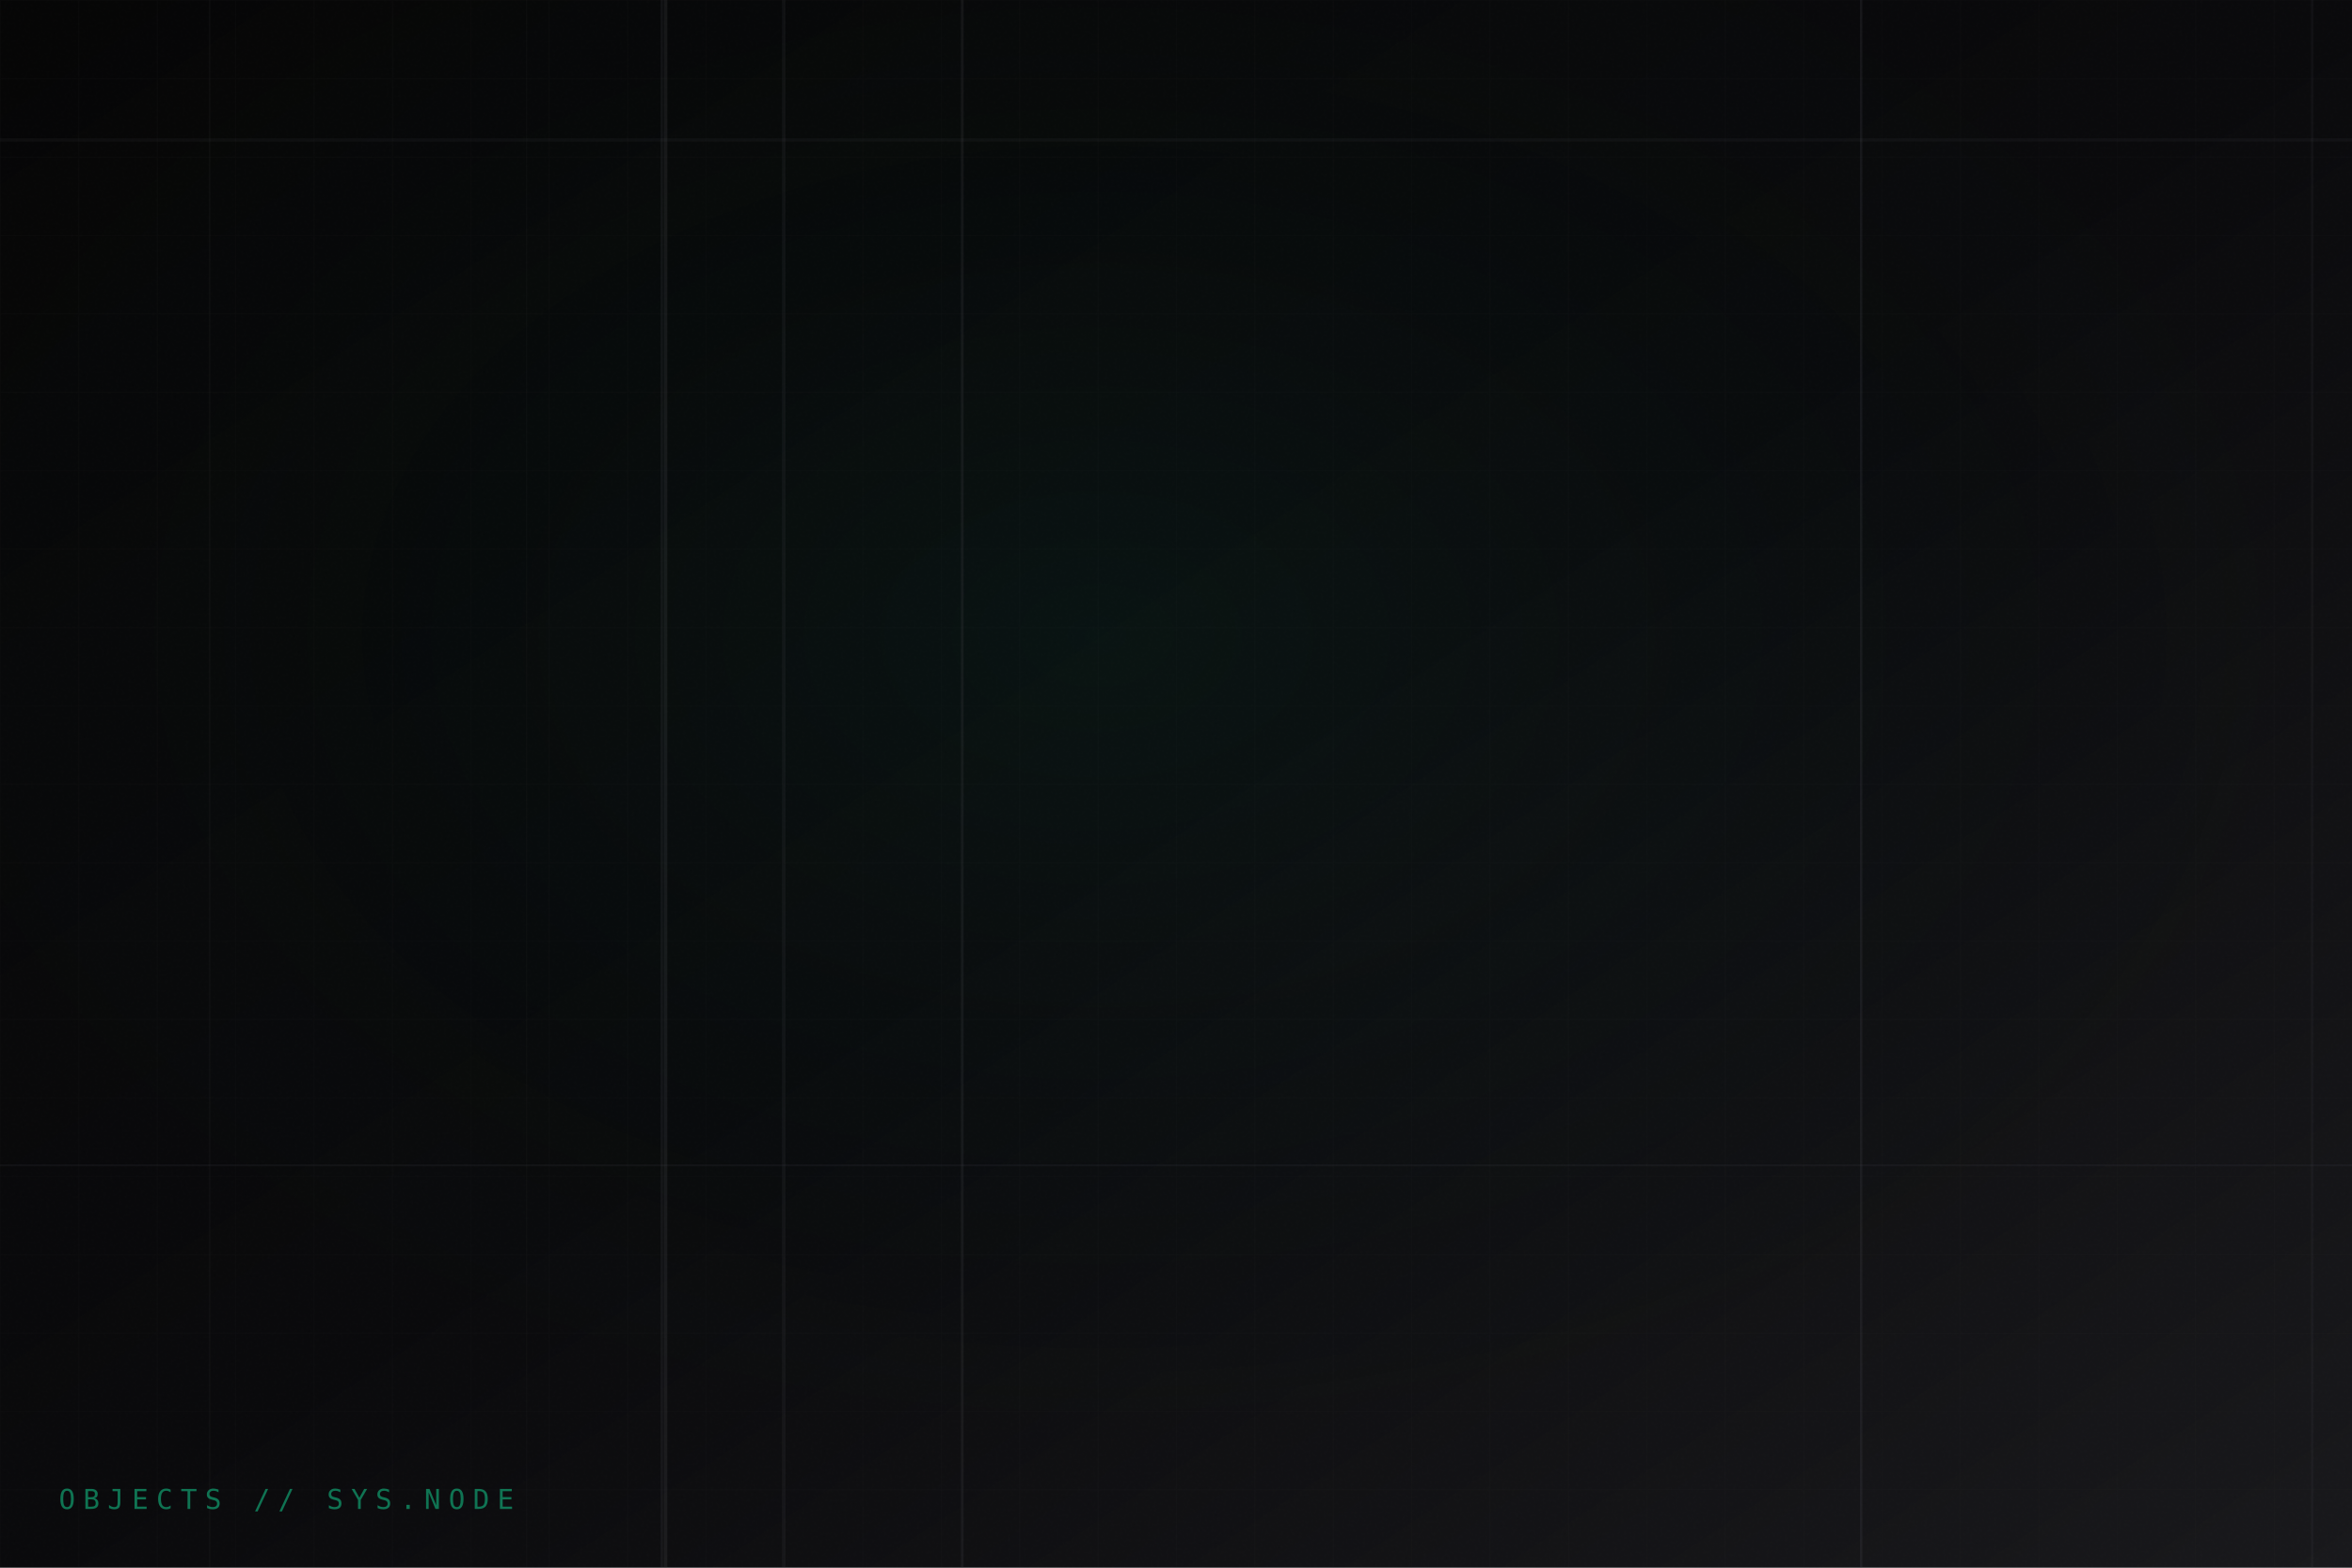
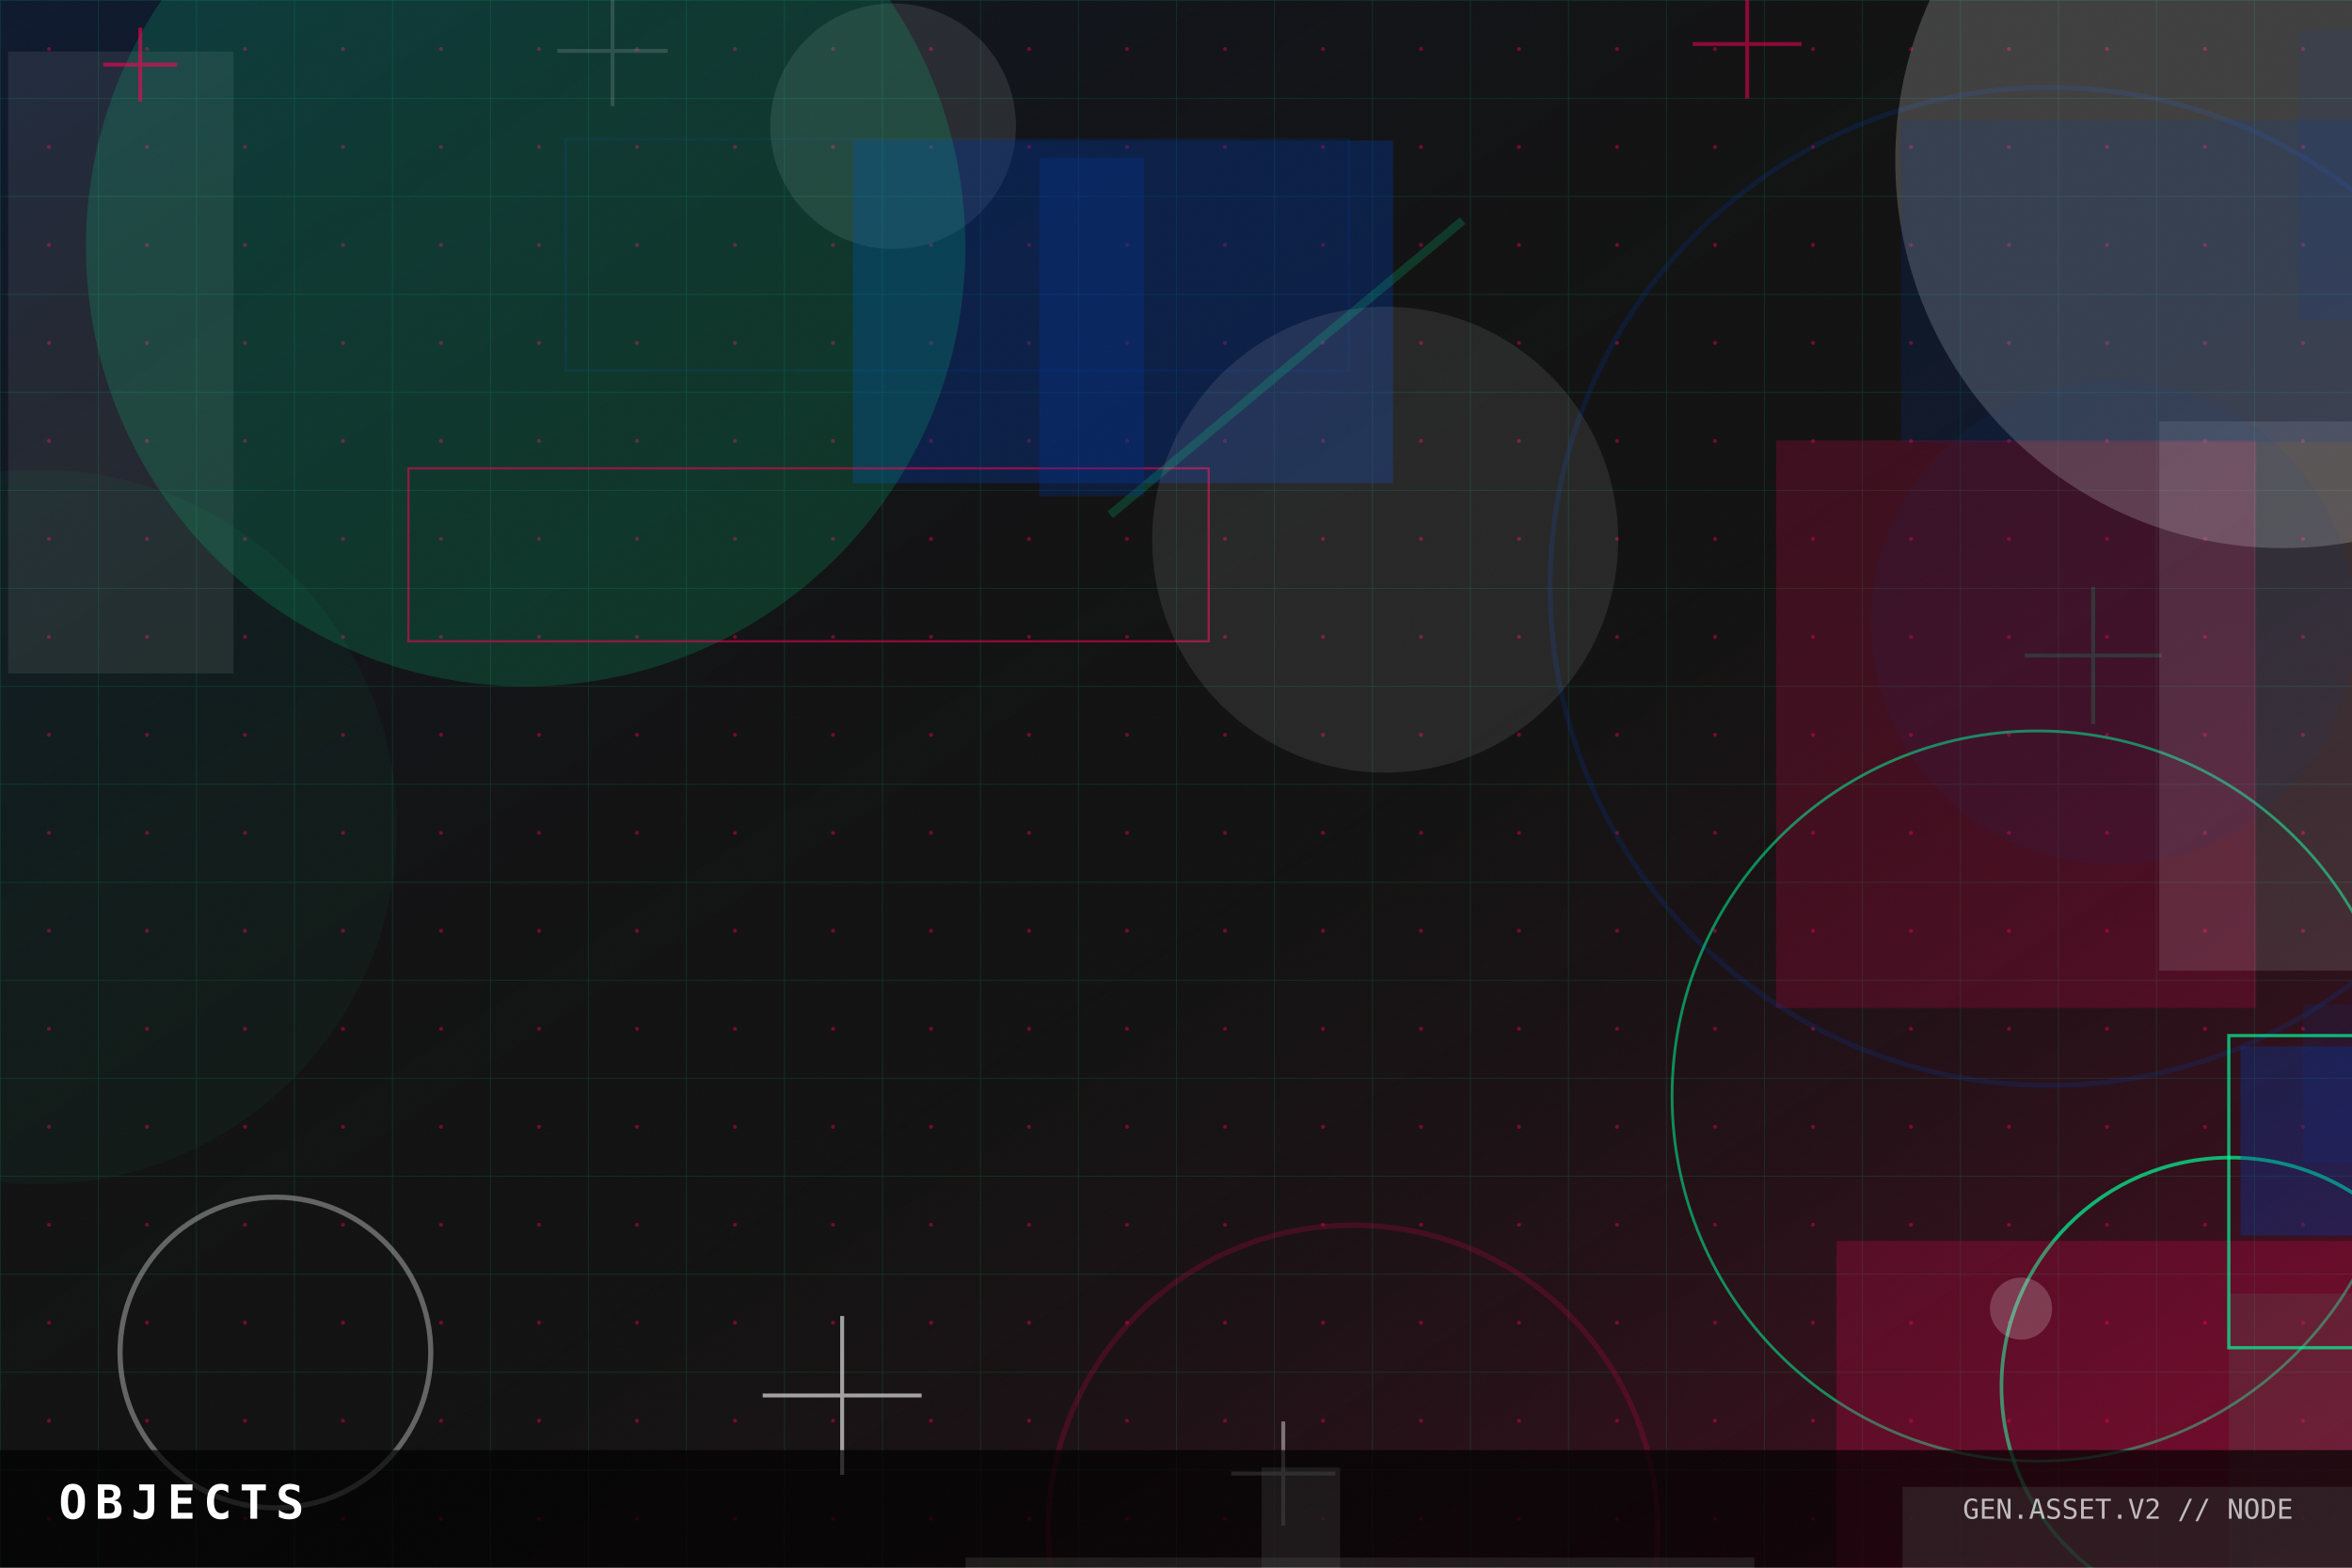
<svg xmlns="http://www.w3.org/2000/svg" width="1200" height="800" viewBox="0 0 1200 800" preserveAspectRatio="xMidYMid slice">
  <defs>
    <filter id="noise-objects" x="0%" y="0%" width="100%" height="100%">
-       <feTurbulence type="fractalNoise" baseFrequency="0.646" numOctaves="3" result="noise" />
-       <feColorMatrix type="matrix" values="1 0 0 0 0  0 1 0 0 0  0 0 1 0 0  0 0 0 0.05 0" in="noise" result="coloredNoise" />
+       <feTurbulence type="fractalNoise" baseFrequency="1.182" numOctaves="4" result="noise" />
+       <feColorMatrix type="matrix" values="1 0 0 0 0  0 1 0 0 0  0 0 1 0 0  0 0 0 0.1 0" in="noise" result="coloredNoise" />
      <feComposite operator="in" in="coloredNoise" in2="SourceGraphic" result="composite" />
    </filter>
-     <linearGradient id="grad-main-objects" x1="0%" y1="0%" x2="100%" y2="100%">
-       <stop offset="0%" stop-color="#050505" />
-       <stop offset="50%" stop-color="#09090b" />
-       <stop offset="100%" stop-color="#18181b" />
+     <linearGradient id="grad-objects" x1="0%" y1="0%" x2="100%" y2="100%">
+       <stop offset="0%" stop-color="#0038A8" stop-opacity="0.2" />
+       <stop offset="50%" stop-color="#121212" stop-opacity="0" />
+       <stop offset="100%" stop-color="#FF0055" stop-opacity="0.3" />
    </linearGradient>
-     <radialGradient id="glow-objects" cx="46.662%" cy="40.613%" r="60%">
-       <stop offset="0%" stop-color="#064e3b" stop-opacity="0.15" />
-       <stop offset="100%" stop-color="#050505" stop-opacity="0" />
-     </radialGradient>
-     <pattern id="grid-objects" width="40" height="40" patternUnits="userSpaceOnUse">
-       <path d="M 40 0 L 0 0 0 40" fill="none" stroke="#27272a" stroke-width="0.5" stroke-opacity="0.3" />
+     <pattern id="grid-objects" width="50" height="50" patternUnits="userSpaceOnUse">
+       <path d="M 50 0 L 0 0 0 50" fill="none" stroke="#00FF99" stroke-width="0.5" stroke-opacity="0.2" />
+       <circle cx="25" cy="25" r="1" fill="#FF0055" fill-opacity="0.4" />
    </pattern>
  </defs>
-   <rect width="100%" height="100%" fill="url(#grad-main-objects)" />
-   <rect width="100%" height="100%" fill="url(#glow-objects)" />
-   <rect width="100%" height="100%" fill="url(#grid-objects)" opacity="0.5" />
-   <rect x="28.09%" y="0" width="1.15" height="100%" fill="#52525b" opacity="0.163" />
-   <rect x="79.079%" y="0" width="1.227" height="100%" fill="#52525b" opacity="0.185" />
-   <rect x="0" y="74.285%" width="100%" height="0.735" fill="#52525b" opacity="0.152" />
-   <rect x="33.244%" y="0" width="1.796" height="100%" fill="#52525b" opacity="0.117" />
-   <rect x="8.887%" y="0" width="0.658" height="100%" fill="#52525b" opacity="0.086" />
-   <rect x="0" y="8.818%" width="100%" height="1.735" fill="#52525b" opacity="0.1" />
-   <rect x="40.853%" y="0" width="1.4" height="100%" fill="#52525b" opacity="0.168" />
-   <rect x="28.222%" y="0" width="1.794" height="100%" fill="#52525b" opacity="0.192" />
-   <rect x="98.251%" y="0" width="1.314" height="100%" fill="#52525b" opacity="0.094" />
-   <rect x="22.367%" y="0" width="0.505" height="100%" fill="#52525b" opacity="0.055" />
-   <text x="30" y="770" font-family="monospace" font-size="14" fill="#10b981" opacity="0.6" letter-spacing="4">
-             OBJECTS // SYS.NODE
+   <rect width="100%" height="100%" fill="#121212" />
+   <rect width="100%" height="100%" fill="url(#grad-objects)" />
+   <rect width="100%" height="100%" fill="url(#grid-objects)" />
+   <rect x="75.512%" y="28.09%" width="20.415%" height="36.206%" fill="#FF0055" opacity="0.18" />
+   <g stroke="#FF0055" stroke-width="2" opacity="0.506">
+     <line x1="863.635" y1="22.46" x2="919.198" y2="22.46" />
+     <line x1="891.416" y1="-5.321" x2="891.416" y2="50.242" />
+   </g>
+   <rect x="24.05%" y="8.887%" width="33.295%" height="14.75%" fill="none" stroke="#0038A8" stroke-width="1.199" opacity="0.163" />
+   <circle cx="11.709%" cy="86.273%" r="7.773%" fill="none" stroke="#FFFFFF" stroke-width="2.628" opacity="0.345" />
+   <rect x="0.345%" y="3.286%" width="9.581%" height="39.678%" fill="#FFFFFF" opacity="0.081" />
+   <circle cx="37.973%" cy="8.05%" r="6.145%" fill="#FFFFFF" opacity="0.1" />
+   <circle cx="87.121%" cy="37.408%" r="24.966%" fill="none" stroke="#0038A8" stroke-width="2.52" opacity="0.209" />
+   <circle cx="1.681%" cy="52.749%" r="17.873%" fill="#00FF99" opacity="0.036" />
+   <rect x="36.265%" y="8.964%" width="22.965%" height="21.858%" fill="#0038A8" opacity="0.341" />
+   <circle cx="22.349%" cy="15.735%" r="21.997%" fill="#00FF99" opacity="0.145" />
+   <circle cx="97.073%" cy="10.224%" r="19.406%" fill="#FFFFFF" opacity="0.192" />
+   <g stroke="#FFFFFF" stroke-width="2" opacity="0.14">
+     <line x1="284.335" y1="25.974" x2="340.695" y2="25.974" />
+     <line x1="312.515" y1="-2.206" x2="312.515" y2="54.153" />
+   </g>
+   <circle cx="86.617%" cy="69.913%" r="18.269%" fill="none" stroke="#00FF99" stroke-width="1.413" opacity="0.52" />
+   <rect x="17.364%" y="29.874%" width="34.025%" height="11.033%" fill="none" stroke="#FF0055" stroke-width="1.099" opacity="0.528" />
+   <circle cx="94.835%" cy="88.449%" r="11.459%" fill="none" stroke="#00FF99" stroke-width="1.853" opacity="0.684" />
+   <g stroke="#FF0055" stroke-width="2" opacity="0.584">
+     <line x1="52.704" y1="32.977" x2="90.385" y2="32.977" />
+     <line x1="71.545" y1="14.136" x2="71.545" y2="51.818" />
+   </g>
+   <g stroke="#FFFFFF" stroke-width="2" opacity="0.413">
+     <line x1="628.146" y1="751.963" x2="681.3" y2="751.963" />
+     <line x1="654.723" y1="725.386" x2="654.723" y2="778.539" />
+   </g>
+   <rect x="97.698%" y="1.898%" width="8.09%" height="18.522%" fill="#0038A8" opacity="0.1" />
+   <g stroke="#00FF99" stroke-width="2" opacity="0.155">
+     <line x1="1032.952" y1="334.5" x2="1102.932" y2="334.5" />
+     <line x1="1067.942" y1="299.51" x2="1067.942" y2="369.49" />
+   </g>
+   <rect x="94.769%" y="82.514%" width="34.932%" height="28.36%" fill="#00FF99" opacity="0.1" />
+   <rect x="78.079%" y="79.159%" width="27.051%" height="30.31%" fill="#FF0055" opacity="0.213" />
+   <circle cx="57.529%" cy="97.591%" r="15.249%" fill="none" stroke="#FF0055" stroke-width="2.685" opacity="0.177" />
+   <circle cx="85.927%" cy="83.475%" r="1.554%" fill="#FFFFFF" opacity="0.192" />
+   <rect x="41.054%" y="99.352%" width="33.536%" height="36.945%" fill="#FFFFFF" opacity="0.304" />
+   <rect x="91.803%" y="26.884%" width="19.888%" height="35.029%" fill="#FFFFFF" opacity="0.119" />
+   <rect x="97.921%" y="64.06%" width="26.116%" height="10.096%" fill="#0038A8" opacity="0.123" />
+   <rect x="80.889%" y="94.847%" width="31.847%" height="33.9%" fill="#FFFFFF" opacity="0.31" />
+   <rect x="53.638%" y="93.596%" width="3.34%" height="31.591%" fill="#FFFFFF" opacity="0.27" />
+   <circle cx="58.894%" cy="34.425%" r="11.654%" fill="#FFFFFF" opacity="0.091" />
+   <line x1="62.189%" y1="14.07%" x2="47.204%" y2="32.839%" stroke="#00FF99" stroke-width="4.419" opacity="0.164" />
+   <rect x="94.762%" y="66.059%" width="13.625%" height="19.911%" fill="none" stroke="#00FF99" stroke-width="1.622" opacity="0.686" />
+   <g stroke="#FFFFFF" stroke-width="2" opacity="0.601">
+     <line x1="389.133" y1="712.11" x2="470.208" y2="712.11" />
+     <line x1="429.67" y1="671.572" x2="429.67" y2="752.648" />
+   </g>
+   <rect x="44.191%" y="10.058%" width="4.45%" height="21.595%" fill="#0038A8" opacity="0.26" />
+   <rect x="95.262%" y="66.746%" width="34.217%" height="12.07%" fill="#0038A8" opacity="0.336" />
+   <circle cx="89.828%" cy="39.714%" r="12.098%" fill="#0038A8" opacity="0.07" />
+   <rect x="80.83%" y="7.649%" width="35.355%" height="20.543%" fill="#0038A8" opacity="0.154" />
+   <rect x="0" y="740" width="100%" height="60" fill="#000" opacity="0.7" />
+   <text x="30" y="775" font-family="monospace" font-weight="bold" font-size="24" fill="#FFFFFF" letter-spacing="4">
+             OBJECTS
        </text>
-   <rect width="100%" height="100%" filter="url(#noise-objects)" opacity="0.3" pointer-events="none" />
+   <text x="1170" y="775" text-anchor="end" font-family="monospace" font-size="14" fill="#FFFFFF" opacity="0.7">
+             GEN.ASSET.V2 // NODE
+         </text>
+   <rect width="100%" height="100%" filter="url(#noise-objects)" opacity="0.15" pointer-events="none" />
</svg>
